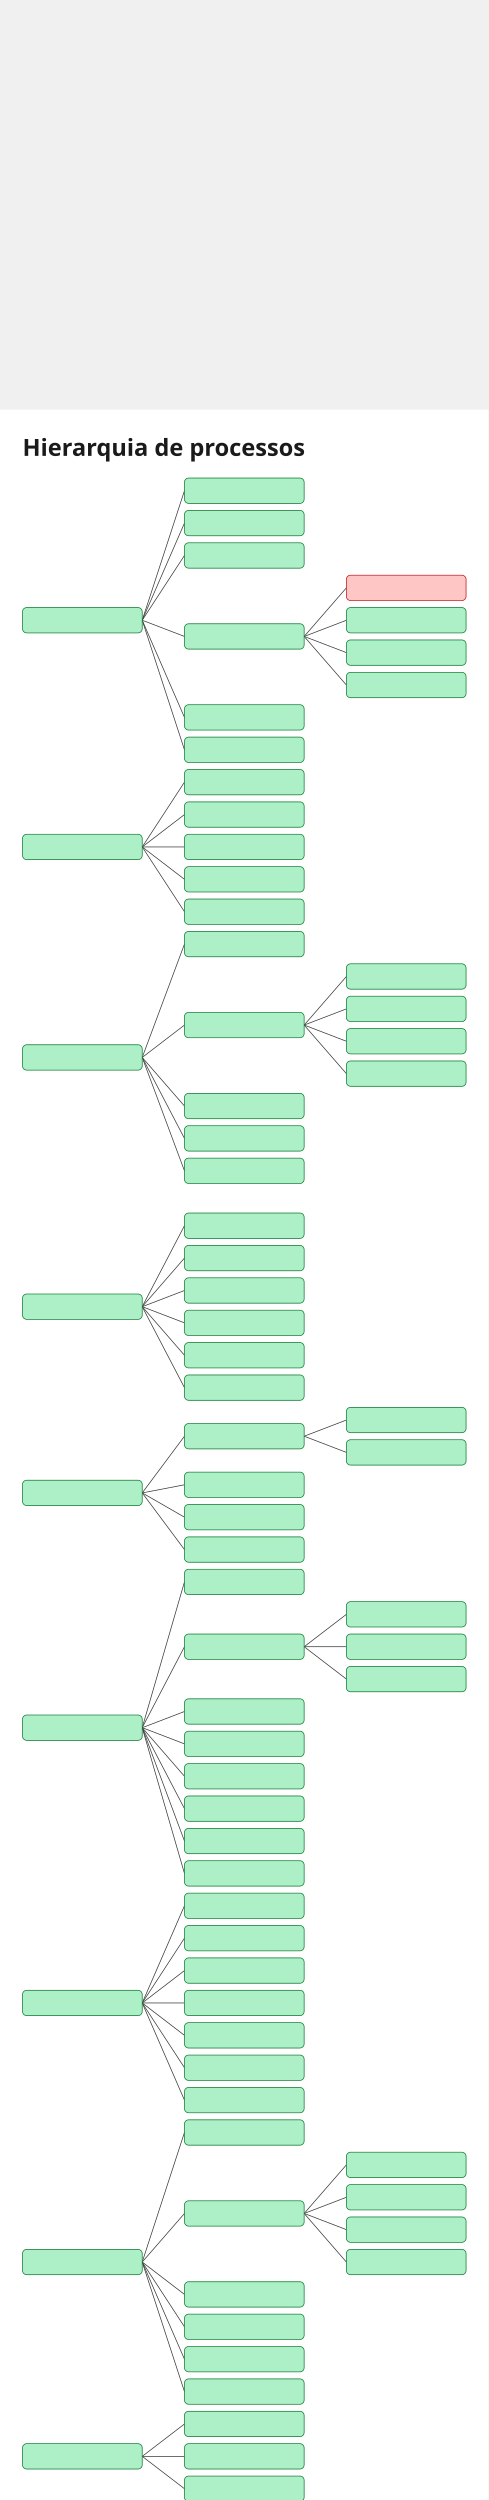
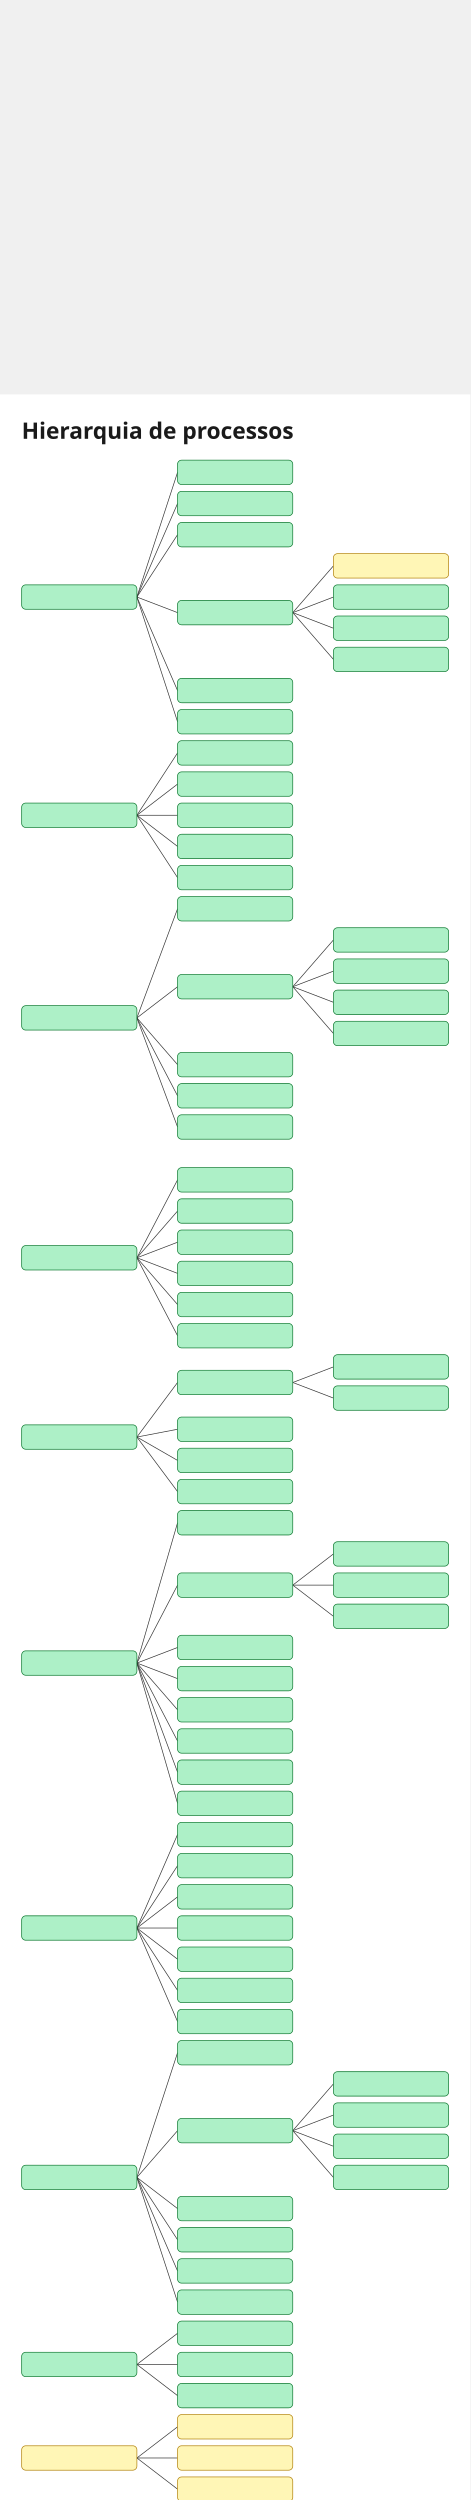
<svg xmlns="http://www.w3.org/2000/svg">
  <g id="f_hier" transform="translate(0,1164)" data-frame="Hierarquia de processos">
-     <rect data-type="frame" x="0" y="0" width="1388" height="7102" fill="#ffffff" />
+     <rect data-type="frame" x="0" y="0" width="1388" height="7378" fill="#ffffff" />
    <text x="64" y="131" font-family="noto_sans" font-size="67" font-weight="bold" fill="#1a1a1a">Hierarquia de processos</text>
    <line x1="404" y1="598" x2="524" y2="230" stroke="#313131" stroke-width="2" data-shape="elbowed" data-start="h_P_01" data-end="h_P_02" data-start-side="right" data-end-side="left" />
    <line x1="404" y1="598" x2="524" y2="322" stroke="#313131" stroke-width="2" data-shape="elbowed" data-start="h_P_01" data-end="h_P_03" data-start-side="right" data-end-side="left" />
    <line x1="404" y1="598" x2="524" y2="414" stroke="#313131" stroke-width="2" data-shape="elbowed" data-start="h_P_01" data-end="h_P_04" data-start-side="right" data-end-side="left" />
    <line x1="404" y1="598" x2="524" y2="644" stroke="#313131" stroke-width="2" data-shape="elbowed" data-start="h_P_01" data-end="h_P_05" data-start-side="right" data-end-side="left" />
    <line x1="404" y1="598" x2="524" y2="874" stroke="#313131" stroke-width="2" data-shape="elbowed" data-start="h_P_01" data-end="h_P_06" data-start-side="right" data-end-side="left" />
    <line x1="404" y1="598" x2="524" y2="966" stroke="#313131" stroke-width="2" data-shape="elbowed" data-start="h_P_01" data-end="h_P_07" data-start-side="right" data-end-side="left" />
    <line x1="404" y1="1242" x2="524" y2="1058" stroke="#313131" stroke-width="2" data-shape="elbowed" data-start="h_P_08" data-end="h_P_09" data-start-side="right" data-end-side="left" />
    <line x1="404" y1="1242" x2="524" y2="1150" stroke="#313131" stroke-width="2" data-shape="elbowed" data-start="h_P_08" data-end="h_P_10" data-start-side="right" data-end-side="left" />
    <line x1="404" y1="1242" x2="524" y2="1242" stroke="#313131" stroke-width="2" data-shape="elbowed" data-start="h_P_08" data-end="h_P_11" data-start-side="right" data-end-side="left" />
    <line x1="404" y1="1242" x2="524" y2="1334" stroke="#313131" stroke-width="2" data-shape="elbowed" data-start="h_P_08" data-end="h_P_12" data-start-side="right" data-end-side="left" />
    <line x1="404" y1="1242" x2="524" y2="1426" stroke="#313131" stroke-width="2" data-shape="elbowed" data-start="h_P_08" data-end="h_P_13" data-start-side="right" data-end-side="left" />
    <line x1="404" y1="1840" x2="524" y2="1518" stroke="#313131" stroke-width="2" data-shape="elbowed" data-start="h_P_14" data-end="h_P_15" data-start-side="right" data-end-side="left" />
    <line x1="404" y1="1840" x2="524" y2="1748" stroke="#313131" stroke-width="2" data-shape="elbowed" data-start="h_P_14" data-end="h_P_16" data-start-side="right" data-end-side="left" />
    <line x1="404" y1="1840" x2="524" y2="1978" stroke="#313131" stroke-width="2" data-shape="elbowed" data-start="h_P_14" data-end="h_P_17" data-start-side="right" data-end-side="left" />
    <line x1="404" y1="1840" x2="524" y2="2070" stroke="#313131" stroke-width="2" data-shape="elbowed" data-start="h_P_14" data-end="h_P_18" data-start-side="right" data-end-side="left" />
    <line x1="404" y1="1840" x2="524" y2="2162" stroke="#313131" stroke-width="2" data-shape="elbowed" data-start="h_P_14" data-end="h_P_19" data-start-side="right" data-end-side="left" />
    <line x1="404" y1="2548" x2="524" y2="2502" stroke="#313131" stroke-width="2" data-shape="elbowed" data-start="h_P_20" data-end="h_P_21" data-start-side="right" data-end-side="left" />
    <line x1="404" y1="2548" x2="524" y2="2594" stroke="#313131" stroke-width="2" data-shape="elbowed" data-start="h_P_20" data-end="h_P_22" data-start-side="right" data-end-side="left" />
    <line x1="404" y1="2548" x2="524" y2="2686" stroke="#313131" stroke-width="2" data-shape="elbowed" data-start="h_P_20" data-end="h_P_23" data-start-side="right" data-end-side="left" />
    <line x1="404" y1="2548" x2="524" y2="2778" stroke="#313131" stroke-width="2" data-shape="elbowed" data-start="h_P_20" data-end="h_P_25" data-start-side="right" data-end-side="left" />
    <line x1="404" y1="3077" x2="524" y2="2916" stroke="#313131" stroke-width="2" data-shape="elbowed" data-start="h_P_26" data-end="h_P_27" data-start-side="right" data-end-side="left" />
    <line x1="404" y1="4526" x2="524" y2="4710" stroke="#313131" stroke-width="2" data-shape="elbowed" data-start="h_P_40" data-end="h_P_28" data-start-side="right" data-end-side="left" />
    <line x1="404" y1="3077" x2="524" y2="3146" stroke="#313131" stroke-width="2" data-shape="elbowed" data-start="h_P_26" data-end="h_P_30" data-start-side="right" data-end-side="left" />
    <line x1="404" y1="3744" x2="524" y2="3514" stroke="#313131" stroke-width="2" data-shape="elbowed" data-start="h_P_31" data-end="h_P_32" data-start-side="right" data-end-side="left" />
    <line x1="404" y1="3744" x2="524" y2="3698" stroke="#313131" stroke-width="2" data-shape="elbowed" data-start="h_P_31" data-end="h_P_33" data-start-side="right" data-end-side="left" />
    <line x1="404" y1="3744" x2="524" y2="3790" stroke="#313131" stroke-width="2" data-shape="elbowed" data-start="h_P_31" data-end="h_P_34" data-start-side="right" data-end-side="left" />
    <line x1="404" y1="3744" x2="524" y2="3882" stroke="#313131" stroke-width="2" data-shape="elbowed" data-start="h_P_31" data-end="h_P_35" data-start-side="right" data-end-side="left" />
    <line x1="404" y1="3744" x2="524" y2="3974" stroke="#313131" stroke-width="2" data-shape="elbowed" data-start="h_P_31" data-end="h_P_37" data-start-side="right" data-end-side="left" />
    <line x1="404" y1="3744" x2="524" y2="4066" stroke="#313131" stroke-width="2" data-shape="elbowed" data-start="h_P_31" data-end="h_P_38" data-start-side="right" data-end-side="left" />
    <line x1="404" y1="3744" x2="524" y2="4158" stroke="#313131" stroke-width="2" data-shape="elbowed" data-start="h_P_31" data-end="h_P_39" data-start-side="right" data-end-side="left" />
    <line x1="404" y1="4526" x2="524" y2="4250" stroke="#313131" stroke-width="2" data-shape="elbowed" data-start="h_P_40" data-end="h_P_41" data-start-side="right" data-end-side="left" />
    <line x1="404" y1="4526" x2="524" y2="4342" stroke="#313131" stroke-width="2" data-shape="elbowed" data-start="h_P_40" data-end="h_P_42" data-start-side="right" data-end-side="left" />
    <line x1="404" y1="4526" x2="524" y2="4434" stroke="#313131" stroke-width="2" data-shape="elbowed" data-start="h_P_40" data-end="h_P_43" data-start-side="right" data-end-side="left" />
    <line x1="404" y1="4526" x2="524" y2="4526" stroke="#313131" stroke-width="2" data-shape="elbowed" data-start="h_P_40" data-end="h_P_44" data-start-side="right" data-end-side="left" />
    <line x1="404" y1="4526" x2="524" y2="4618" stroke="#313131" stroke-width="2" data-shape="elbowed" data-start="h_P_40" data-end="h_P_45" data-start-side="right" data-end-side="left" />
    <line x1="404" y1="4526" x2="524" y2="4802" stroke="#313131" stroke-width="2" data-shape="elbowed" data-start="h_P_40" data-end="h_P_46" data-start-side="right" data-end-side="left" />
    <line x1="404" y1="5262" x2="524" y2="4894" stroke="#313131" stroke-width="2" data-shape="elbowed" data-start="h_P_47" data-end="h_P_48" data-start-side="right" data-end-side="left" />
    <line x1="404" y1="5262" x2="524" y2="5124" stroke="#313131" stroke-width="2" data-shape="elbowed" data-start="h_P_47" data-end="h_P_49" data-start-side="right" data-end-side="left" />
    <line x1="404" y1="5262" x2="524" y2="5354" stroke="#313131" stroke-width="2" data-shape="elbowed" data-start="h_P_47" data-end="h_P_50" data-start-side="right" data-end-side="left" />
    <line x1="404" y1="5262" x2="524" y2="5446" stroke="#313131" stroke-width="2" data-shape="elbowed" data-start="h_P_47" data-end="h_P_51" data-start-side="right" data-end-side="left" />
    <line x1="404" y1="5262" x2="524" y2="5538" stroke="#313131" stroke-width="2" data-shape="elbowed" data-start="h_P_47" data-end="h_P_52" data-start-side="right" data-end-side="left" />
    <line x1="404" y1="5262" x2="524" y2="5630" stroke="#313131" stroke-width="2" data-shape="elbowed" data-start="h_P_47" data-end="h_P_53" data-start-side="right" data-end-side="left" />
    <line x1="404" y1="5814" x2="524" y2="5722" stroke="#313131" stroke-width="2" data-shape="elbowed" data-start="h_P_54" data-end="h_P_55" data-start-side="right" data-end-side="left" />
    <line x1="404" y1="5814" x2="524" y2="5814" stroke="#313131" stroke-width="2" data-shape="elbowed" data-start="h_P_54" data-end="h_P_56" data-start-side="right" data-end-side="left" />
    <line x1="404" y1="5814" x2="524" y2="5906" stroke="#313131" stroke-width="2" data-shape="elbowed" data-start="h_P_54" data-end="h_P_57" data-start-side="right" data-end-side="left" />
    <line x1="864" y1="644" x2="984" y2="506" stroke="#313131" stroke-width="2" data-shape="elbowed" data-start="h_P_05" data-end="h_P_61" data-start-side="right" data-end-side="left" />
    <line x1="864" y1="644" x2="984" y2="598" stroke="#313131" stroke-width="2" data-shape="elbowed" data-start="h_P_05" data-end="h_P_62" data-start-side="right" data-end-side="left" />
    <line x1="864" y1="644" x2="984" y2="690" stroke="#313131" stroke-width="2" data-shape="elbowed" data-start="h_P_05" data-end="h_P_63" data-start-side="right" data-end-side="left" />
    <line x1="864" y1="644" x2="984" y2="782" stroke="#313131" stroke-width="2" data-shape="elbowed" data-start="h_P_05" data-end="h_P_64" data-start-side="right" data-end-side="left" />
    <line x1="864" y1="1748" x2="984" y2="1610" stroke="#313131" stroke-width="2" data-shape="elbowed" data-start="h_P_16" data-end="h_P_65" data-start-side="right" data-end-side="left" />
    <line x1="864" y1="1748" x2="984" y2="1702" stroke="#313131" stroke-width="2" data-shape="elbowed" data-start="h_P_16" data-end="h_P_66" data-start-side="right" data-end-side="left" />
    <line x1="864" y1="1748" x2="984" y2="1794" stroke="#313131" stroke-width="2" data-shape="elbowed" data-start="h_P_16" data-end="h_P_67" data-start-side="right" data-end-side="left" />
    <line x1="864" y1="1748" x2="984" y2="1886" stroke="#313131" stroke-width="2" data-shape="elbowed" data-start="h_P_16" data-end="h_P_68" data-start-side="right" data-end-side="left" />
    <line x1="864" y1="2916" x2="984" y2="2870" stroke="#313131" stroke-width="2" data-shape="elbowed" data-start="h_P_27" data-end="h_P_73" data-start-side="right" data-end-side="left" />
    <line x1="864" y1="2916" x2="984" y2="2962" stroke="#313131" stroke-width="2" data-shape="elbowed" data-start="h_P_27" data-end="h_P_75" data-start-side="right" data-end-side="left" />
    <line x1="864" y1="3514" x2="984" y2="3422" stroke="#313131" stroke-width="2" data-shape="elbowed" data-start="h_P_32" data-end="h_P_79" data-start-side="right" data-end-side="left" />
    <line x1="864" y1="3514" x2="984" y2="3514" stroke="#313131" stroke-width="2" data-shape="elbowed" data-start="h_P_32" data-end="h_P_80" data-start-side="right" data-end-side="left" />
    <line x1="864" y1="3514" x2="984" y2="3606" stroke="#313131" stroke-width="2" data-shape="elbowed" data-start="h_P_32" data-end="h_P_81" data-start-side="right" data-end-side="left" />
    <line x1="864" y1="5124" x2="984" y2="4986" stroke="#313131" stroke-width="2" data-shape="elbowed" data-start="h_P_49" data-end="h_P_82" data-start-side="right" data-end-side="left" />
    <line x1="864" y1="5124" x2="984" y2="5078" stroke="#313131" stroke-width="2" data-shape="elbowed" data-start="h_P_49" data-end="h_P_83" data-start-side="right" data-end-side="left" />
    <line x1="864" y1="5124" x2="984" y2="5170" stroke="#313131" stroke-width="2" data-shape="elbowed" data-start="h_P_49" data-end="h_P_84" data-start-side="right" data-end-side="left" />
    <line x1="864" y1="5124" x2="984" y2="5262" stroke="#313131" stroke-width="2" data-shape="elbowed" data-start="h_P_49" data-end="h_P_85" data-start-side="right" data-end-side="left" />
-     <line x1="404" y1="6154" x2="524" y2="6062" stroke="#313131" stroke-width="2" data-shape="elbowed" data-start="h_P_58" data-end="h_P_86" data-start-side="right" data-end-side="left" />
-     <line x1="404" y1="6154" x2="524" y2="6154" stroke="#313131" stroke-width="2" data-shape="elbowed" data-start="h_P_58" data-end="h_P_87" data-start-side="right" data-end-side="left" />
-     <line x1="404" y1="6522" x2="524" y2="6338" stroke="#313131" stroke-width="2" data-shape="elbowed" data-start="h_P_59" data-end="h_P_88" data-start-side="right" data-end-side="left" />
-     <line x1="404" y1="6522" x2="524" y2="6430" stroke="#313131" stroke-width="2" data-shape="elbowed" data-start="h_P_59" data-end="h_P_89" data-start-side="right" data-end-side="left" />
-     <line x1="404" y1="6522" x2="524" y2="6522" stroke="#313131" stroke-width="2" data-shape="elbowed" data-start="h_P_59" data-end="h_P_90" data-start-side="right" data-end-side="left" />
-     <line x1="404" y1="6890" x2="524" y2="6798" stroke="#313131" stroke-width="2" data-shape="elbowed" data-start="h_P_60" data-end="h_P_91" data-start-side="right" data-end-side="left" />
-     <line x1="404" y1="6890" x2="524" y2="6890" stroke="#313131" stroke-width="2" data-shape="elbowed" data-start="h_P_60" data-end="h_P_92" data-start-side="right" data-end-side="left" />
-     <line x1="404" y1="6890" x2="524" y2="6982" stroke="#313131" stroke-width="2" data-shape="elbowed" data-start="h_P_60" data-end="h_P_93" data-start-side="right" data-end-side="left" />
+     <line x1="404" y1="6430" x2="524" y2="6338" stroke="#313131" stroke-width="2" data-shape="elbowed" data-start="h_P_58" data-end="h_P_86" data-start-side="right" data-end-side="left" />
+     <line x1="404" y1="6430" x2="524" y2="6430" stroke="#313131" stroke-width="2" data-shape="elbowed" data-start="h_P_58" data-end="h_P_87" data-start-side="right" data-end-side="left" />
+     <line x1="404" y1="6798" x2="524" y2="6614" stroke="#313131" stroke-width="2" data-shape="elbowed" data-start="h_P_59" data-end="h_P_88" data-start-side="right" data-end-side="left" />
+     <line x1="404" y1="6798" x2="524" y2="6706" stroke="#313131" stroke-width="2" data-shape="elbowed" data-start="h_P_59" data-end="h_P_89" data-start-side="right" data-end-side="left" />
+     <line x1="404" y1="6798" x2="524" y2="6798" stroke="#313131" stroke-width="2" data-shape="elbowed" data-start="h_P_59" data-end="h_P_90" data-start-side="right" data-end-side="left" />
+     <line x1="404" y1="7166" x2="524" y2="7074" stroke="#313131" stroke-width="2" data-shape="elbowed" data-start="h_P_60" data-end="h_P_91" data-start-side="right" data-end-side="left" />
+     <line x1="404" y1="7166" x2="524" y2="7166" stroke="#313131" stroke-width="2" data-shape="elbowed" data-start="h_P_60" data-end="h_P_92" data-start-side="right" data-end-side="left" />
+     <line x1="404" y1="7166" x2="524" y2="7258" stroke="#313131" stroke-width="2" data-shape="elbowed" data-start="h_P_60" data-end="h_P_93" data-start-side="right" data-end-side="left" />
    <line x1="404" y1="3077" x2="524" y2="3054" stroke="#313131" stroke-width="2" data-shape="elbowed" data-start="h_P_26" data-end="h_P_94" data-start-side="right" data-end-side="left" />
    <line x1="404" y1="3744" x2="524" y2="3330" stroke="#313131" stroke-width="2" data-shape="elbowed" data-start="h_P_31" data-end="h_P_95" data-start-side="right" data-end-side="left" />
-     <line x1="404" y1="6522" x2="524" y2="6614" stroke="#313131" stroke-width="2" data-shape="elbowed" data-start="h_P_59" data-end="h_P_96" data-start-side="right" data-end-side="left" />
+     <line x1="404" y1="6798" x2="524" y2="6890" stroke="#313131" stroke-width="2" data-shape="elbowed" data-start="h_P_59" data-end="h_P_96" data-start-side="right" data-end-side="left" />
    <line x1="404" y1="3077" x2="524" y2="3238" stroke="#313131" stroke-width="2" data-shape="elbowed" data-start="h_P_26" data-end="h_P_97" data-start-side="right" data-end-side="left" />
    <line x1="404" y1="2548" x2="524" y2="2318" stroke="#313131" stroke-width="2" data-shape="elbowed" data-start="h_P_20" data-end="h_P_98" data-start-side="right" data-end-side="left" />
-     <line x1="404" y1="6154" x2="524" y2="6246" stroke="#313131" stroke-width="2" data-shape="elbowed" data-start="h_P_58" data-end="h_P_99" data-start-side="right" data-end-side="left" />
-     <line x1="404" y1="6522" x2="524" y2="6706" stroke="#313131" stroke-width="2" data-shape="elbowed" data-start="h_P_59" data-end="h_P_100" data-start-side="right" data-end-side="left" />
+     <line x1="404" y1="6430" x2="524" y2="6522" stroke="#313131" stroke-width="2" data-shape="elbowed" data-start="h_P_58" data-end="h_P_99" data-start-side="right" data-end-side="left" />
+     <line x1="404" y1="6798" x2="524" y2="6982" stroke="#313131" stroke-width="2" data-shape="elbowed" data-start="h_P_59" data-end="h_P_100" data-start-side="right" data-end-side="left" />
    <line x1="404" y1="2548" x2="524" y2="2410" stroke="#313131" stroke-width="2" data-shape="elbowed" data-start="h_P_20" data-end="h_P_101" data-start-side="right" data-end-side="left" />
+     <line x1="404" y1="6090" x2="524" y2="5998" stroke="#313131" stroke-width="2" data-shape="elbowed" data-start="h_P_102" data-end="h_P_103" data-start-side="right" data-end-side="left" />
+     <line x1="404" y1="6090" x2="524" y2="6090" stroke="#313131" stroke-width="2" data-shape="elbowed" data-start="h_P_102" data-end="h_P_104" data-start-side="right" data-end-side="left" />
+     <line x1="404" y1="6090" x2="524" y2="6182" stroke="#313131" stroke-width="2" data-shape="elbowed" data-start="h_P_102" data-end="h_P_105" data-start-side="right" data-end-side="left" />
    <rect id="h_P_01" x="64" y="562" width="340" height="72" rx="12" fill="#adf0c7" stroke="#067429" stroke-width="2" data-text-color="#1a1a1a" data-font-family="noto_sans" data-content="&lt;b&gt;1 Arquitetar o ecossistema&lt;/b&gt;&lt;br&gt;Gerente de Parcerias" data-font-size="18" data-text-align="left" />
    <rect id="h_P_02" x="524" y="194" width="340" height="72" rx="12" fill="#adf0c7" stroke="#067429" stroke-width="2" data-text-color="#1a1a1a" data-font-family="noto_sans" data-content="&lt;b&gt;1.1 Mapear a rede de valor e o papel da Wise&lt;/b&gt;&lt;br&gt;Gerente de Parcerias" data-font-size="18" data-text-align="left" />
    <rect id="h_P_03" x="524" y="286" width="340" height="72" rx="12" fill="#adf0c7" stroke="#067429" stroke-width="2" data-text-color="#1a1a1a" data-font-family="noto_sans" data-content="&lt;b&gt;1.2 Desenhar a arquitetura de valor para a indústria&lt;/b&gt;&lt;br&gt;Gerente de Parcerias" data-font-size="18" data-text-align="left" />
    <rect id="h_P_04" x="524" y="378" width="340" height="72" rx="12" fill="#adf0c7" stroke="#067429" stroke-width="2" data-text-color="#1a1a1a" data-font-family="noto_sans" data-content="&lt;b&gt;1.3 Definir o perfil de parceiro ideal&lt;/b&gt;&lt;br&gt;Gerente de Parcerias" data-font-size="18" data-text-align="left" />
    <rect id="h_P_05" x="524" y="608" width="340" height="72" rx="12" fill="#adf0c7" stroke="#067429" stroke-width="2" data-text-color="#1a1a1a" data-font-family="noto_sans" data-content="&lt;b&gt;1.4 Definir as regras do programa&lt;/b&gt;&lt;br&gt;Gerente de Parcerias" data-font-size="18" data-text-align="left" />
    <rect id="h_P_06" x="524" y="838" width="340" height="72" rx="12" fill="#adf0c7" stroke="#067429" stroke-width="2" data-text-color="#1a1a1a" data-font-family="noto_sans" data-content="&lt;b&gt;1.5 Definir o modelo econômico do canal&lt;/b&gt;&lt;br&gt;Gerente de Parcerias" data-font-size="18" data-text-align="left" />
    <rect id="h_P_07" x="524" y="930" width="340" height="72" rx="12" fill="#adf0c7" stroke="#067429" stroke-width="2" data-text-color="#1a1a1a" data-font-family="noto_sans" data-content="&lt;b&gt;1.6 Definir a fase e as metas do programa&lt;/b&gt;&lt;br&gt;Diretor" data-font-size="18" data-text-align="left" />
    <rect id="h_P_08" x="64" y="1206" width="340" height="72" rx="12" fill="#adf0c7" stroke="#067429" stroke-width="2" data-text-color="#1a1a1a" data-font-family="noto_sans" data-content="&lt;b&gt;2 Gerir o programa por rituais&lt;/b&gt;&lt;br&gt;Gerente de Parcerias" data-font-size="18" data-text-align="left" />
    <rect id="h_P_09" x="524" y="1022" width="340" height="72" rx="12" fill="#adf0c7" stroke="#067429" stroke-width="2" data-text-color="#1a1a1a" data-font-family="noto_sans" data-content="&lt;b&gt;2.1 Resolver as exceções do dia&lt;/b&gt;&lt;br&gt;Gerente de Parcerias" data-font-size="18" data-text-align="left" />
    <rect id="h_P_10" x="524" y="1114" width="340" height="72" rx="12" fill="#adf0c7" stroke="#067429" stroke-width="2" data-text-color="#1a1a1a" data-font-family="noto_sans" data-content="&lt;b&gt;2.2 Revisar o programa com o Diretor&lt;/b&gt;&lt;br&gt;Gerente de Parcerias" data-font-size="18" data-text-align="left" />
    <rect id="h_P_11" x="524" y="1206" width="340" height="72" rx="12" fill="#adf0c7" stroke="#067429" stroke-width="2" data-text-color="#1a1a1a" data-font-family="noto_sans" data-content="&lt;b&gt;2.3 Conduzir a mesa mensal do portfólio&lt;/b&gt;&lt;br&gt;Gerente de Parcerias" data-font-size="18" data-text-align="left" />
    <rect id="h_P_12" x="524" y="1298" width="340" height="72" rx="12" fill="#adf0c7" stroke="#067429" stroke-width="2" data-text-color="#1a1a1a" data-font-family="noto_sans" data-content="&lt;b&gt;2.4 Conduzir o fechamento trimestral&lt;/b&gt;&lt;br&gt;Gerente de Parcerias" data-font-size="18" data-text-align="left" />
    <rect id="h_P_13" x="524" y="1390" width="340" height="72" rx="12" fill="#adf0c7" stroke="#067429" stroke-width="2" data-text-color="#1a1a1a" data-font-family="noto_sans" data-content="&lt;b&gt;2.5 Publicar mudança de regra&lt;/b&gt;&lt;br&gt;Gerente de Parcerias" data-font-size="18" data-text-align="left" />
    <rect id="h_P_14" x="64" y="1804" width="340" height="72" rx="12" fill="#adf0c7" stroke="#067429" stroke-width="2" data-text-color="#1a1a1a" data-font-family="noto_sans" data-content="&lt;b&gt;3 Medir e aprender&lt;/b&gt;&lt;br&gt;Gerente de Parcerias" data-font-size="18" data-text-align="left" />
    <rect id="h_P_15" x="524" y="1482" width="340" height="72" rx="12" fill="#adf0c7" stroke="#067429" stroke-width="2" data-text-color="#1a1a1a" data-font-family="noto_sans" data-content="&lt;b&gt;3.1 Apurar o CAC e o valor devolvido&lt;/b&gt;&lt;br&gt;Gerente de Parcerias" data-font-size="18" data-text-align="left" />
    <rect id="h_P_16" x="524" y="1712" width="340" height="72" rx="12" fill="#adf0c7" stroke="#067429" stroke-width="2" data-text-color="#1a1a1a" data-font-family="noto_sans" data-content="&lt;b&gt;3.2 Classificar os parceiros no cubo&lt;/b&gt;&lt;br&gt;Gerente de Parcerias" data-font-size="18" data-text-align="left" />
    <rect id="h_P_17" x="524" y="1942" width="340" height="72" rx="12" fill="#adf0c7" stroke="#067429" stroke-width="2" data-text-color="#1a1a1a" data-font-family="noto_sans" data-content="&lt;b&gt;3.3 Ouvir o pulso da relação&lt;/b&gt;&lt;br&gt;Gerente de Parcerias" data-font-size="18" data-text-align="left" />
    <rect id="h_P_18" x="524" y="2034" width="340" height="72" rx="12" fill="#adf0c7" stroke="#067429" stroke-width="2" data-text-color="#1a1a1a" data-font-family="noto_sans" data-content="&lt;b&gt;3.4 Revisar o nível dos parceiros&lt;/b&gt;&lt;br&gt;Gerente de Parcerias" data-font-size="18" data-text-align="left" />
    <rect id="h_P_19" x="524" y="2126" width="340" height="72" rx="12" fill="#adf0c7" stroke="#067429" stroke-width="2" data-text-color="#1a1a1a" data-font-family="noto_sans" data-content="&lt;b&gt;3.5 Medir a saúde do ecossistema e os portões&lt;/b&gt;&lt;br&gt;Gerente de Parcerias" data-font-size="18" data-text-align="left" />
    <rect id="h_P_20" x="64" y="2512" width="340" height="72" rx="12" fill="#adf0c7" stroke="#067429" stroke-width="2" data-text-color="#1a1a1a" data-font-family="noto_sans" data-content="&lt;b&gt;4 Atrair e selecionar parceiros&lt;/b&gt;&lt;br&gt;Gerente de Parcerias" data-font-size="18" data-text-align="left" />
    <rect id="h_P_21" x="524" y="2466" width="340" height="72" rx="12" fill="#adf0c7" stroke="#067429" stroke-width="2" data-text-color="#1a1a1a" data-font-family="noto_sans" data-content="&lt;b&gt;4.3 Receber o cadastro com o aceite&lt;/b&gt;&lt;br&gt;Gerente de Parcerias" data-font-size="18" data-text-align="left" />
    <rect id="h_P_22" x="524" y="2558" width="340" height="72" rx="12" fill="#adf0c7" stroke="#067429" stroke-width="2" data-text-color="#1a1a1a" data-font-family="noto_sans" data-content="&lt;b&gt;4.4 Qualificar o candidato pelo WhatsApp&lt;/b&gt;&lt;br&gt;Gerente de Parcerias" data-font-size="18" data-text-align="left" />
    <rect id="h_P_23" x="524" y="2650" width="340" height="72" rx="12" fill="#adf0c7" stroke="#067429" stroke-width="2" data-text-color="#1a1a1a" data-font-family="noto_sans" data-content="&lt;b&gt;4.5 Conduzir a conversa de entrada&lt;/b&gt;&lt;br&gt;Gerente de Parcerias" data-font-size="18" data-text-align="left" />
    <rect id="h_P_25" x="524" y="2742" width="340" height="72" rx="12" fill="#adf0c7" stroke="#067429" stroke-width="2" data-text-color="#1a1a1a" data-font-family="noto_sans" data-content="&lt;b&gt;4.6 Retomar candidato sem resposta&lt;/b&gt;&lt;br&gt;Gerente de Parcerias" data-font-size="18" data-text-align="left" />
    <rect id="h_P_26" x="64" y="3041" width="340" height="72" rx="12" fill="#adf0c7" stroke="#067429" stroke-width="2" data-text-color="#1a1a1a" data-font-family="noto_sans" data-content="&lt;b&gt;5 Integrar e ativar parceiro&lt;/b&gt;&lt;br&gt;Gerente de Parcerias" data-font-size="18" data-text-align="left" />
    <rect id="h_P_27" x="524" y="2880" width="340" height="72" rx="12" fill="#adf0c7" stroke="#067429" stroke-width="2" data-text-color="#1a1a1a" data-font-family="noto_sans" data-content="&lt;b&gt;5.1 Preparar a entrada do parceiro&lt;/b&gt;&lt;br&gt;Gerente de Parcerias" data-font-size="18" data-text-align="left" />
    <rect id="h_P_28" x="524" y="4674" width="340" height="72" rx="12" fill="#adf0c7" stroke="#067429" stroke-width="2" data-text-color="#1a1a1a" data-font-family="noto_sans" data-content="&lt;b&gt;7.6 Conduzir o encontro de alinhamento&lt;/b&gt;&lt;br&gt;Gerente de Parcerias" data-font-size="18" data-text-align="left" />
    <rect id="h_P_30" x="524" y="3110" width="340" height="72" rx="12" fill="#adf0c7" stroke="#067429" stroke-width="2" data-text-color="#1a1a1a" data-font-family="noto_sans" data-content="&lt;b&gt;5.3 Declarar a ativação&lt;/b&gt;&lt;br&gt;Gerente de Parcerias" data-font-size="18" data-text-align="left" />
    <rect id="h_P_31" x="64" y="3708" width="340" height="72" rx="12" fill="#adf0c7" stroke="#067429" stroke-width="2" data-text-color="#1a1a1a" data-font-family="noto_sans" data-content="&lt;b&gt;6 Gerar oportunidades no ecossistema&lt;/b&gt;&lt;br&gt;Gerente de Parcerias" data-font-size="18" data-text-align="left" />
    <rect id="h_P_32" x="524" y="3478" width="340" height="72" rx="12" fill="#adf0c7" stroke="#067429" stroke-width="2" data-text-color="#1a1a1a" data-font-family="noto_sans" data-content="&lt;b&gt;6.2 Receber e qualificar a oportunidade&lt;/b&gt;&lt;br&gt;Gerente de Parcerias" data-font-size="18" data-text-align="left" />
    <rect id="h_P_33" x="524" y="3662" width="340" height="72" rx="12" fill="#adf0c7" stroke="#067429" stroke-width="2" data-text-color="#1a1a1a" data-font-family="noto_sans" data-content="&lt;b&gt;6.3 Entregar o lead ao closer&lt;/b&gt;&lt;br&gt;Gerente de Parcerias" data-font-size="18" data-text-align="left" />
    <rect id="h_P_34" x="524" y="3754" width="340" height="72" rx="12" fill="#adf0c7" stroke="#067429" stroke-width="2" data-text-color="#1a1a1a" data-font-family="noto_sans" data-content="&lt;b&gt;6.4 Fechar o ciclo com o parceiro&lt;/b&gt;&lt;br&gt;Gerente de Parcerias" data-font-size="18" data-text-align="left" />
    <rect id="h_P_35" x="524" y="3846" width="340" height="72" rx="12" fill="#adf0c7" stroke="#067429" stroke-width="2" data-text-color="#1a1a1a" data-font-family="noto_sans" data-content="&lt;b&gt;6.5 Recomendar parceiros ao cliente pela Prateleira&lt;/b&gt;&lt;br&gt;Gerente de Parcerias" data-font-size="18" data-text-align="left" />
    <rect id="h_P_37" x="524" y="3938" width="340" height="72" rx="12" fill="#adf0c7" stroke="#067429" stroke-width="2" data-text-color="#1a1a1a" data-font-family="noto_sans" data-content="&lt;b&gt;6.6 Transformar o cruzamento de carteiras em oportunidades&lt;/b&gt;&lt;br&gt;Gerente de Parcerias" data-font-size="18" data-text-align="left" />
    <rect id="h_P_38" x="524" y="4030" width="340" height="72" rx="12" fill="#adf0c7" stroke="#067429" stroke-width="2" data-text-color="#1a1a1a" data-font-family="noto_sans" data-content="&lt;b&gt;6.7 Pagar a comissão&lt;/b&gt;&lt;br&gt;Financeiro" data-font-size="18" data-text-align="left" />
    <rect id="h_P_39" x="524" y="4122" width="340" height="72" rx="12" fill="#adf0c7" stroke="#067429" stroke-width="2" data-text-color="#1a1a1a" data-font-family="noto_sans" data-content="&lt;b&gt;6.8 Checar o cliente aos 6 e 12 meses&lt;/b&gt;&lt;br&gt;Gerente de Parcerias" data-font-size="18" data-text-align="left" />
    <rect id="h_P_40" x="64" y="4490" width="340" height="72" rx="12" fill="#adf0c7" stroke="#067429" stroke-width="2" data-text-color="#1a1a1a" data-font-family="noto_sans" data-content="&lt;b&gt;7 Desenvolver o parceiro&lt;/b&gt;&lt;br&gt;Gerente de Parcerias" data-font-size="18" data-text-align="left" />
    <rect id="h_P_41" x="524" y="4214" width="340" height="72" rx="12" fill="#adf0c7" stroke="#067429" stroke-width="2" data-text-color="#1a1a1a" data-font-family="noto_sans" data-content="&lt;b&gt;7.1 Aplicar a jogada do tipo&lt;/b&gt;&lt;br&gt;Gerente de Parcerias" data-font-size="18" data-text-align="left" />
    <rect id="h_P_42" x="524" y="4306" width="340" height="72" rx="12" fill="#adf0c7" stroke="#067429" stroke-width="2" data-text-color="#1a1a1a" data-font-family="noto_sans" data-content="&lt;b&gt;7.2 Revisar a parceria com o parceiro&lt;/b&gt;&lt;br&gt;Gerente de Parcerias" data-font-size="18" data-text-align="left" />
    <rect id="h_P_43" x="524" y="4398" width="340" height="72" rx="12" fill="#adf0c7" stroke="#067429" stroke-width="2" data-text-color="#1a1a1a" data-font-family="noto_sans" data-content="&lt;b&gt;7.3 Cumprir as ações conjuntas combinadas&lt;/b&gt;&lt;br&gt;Gerente de Parcerias" data-font-size="18" data-text-align="left" />
    <rect id="h_P_44" x="524" y="4490" width="340" height="72" rx="12" fill="#adf0c7" stroke="#067429" stroke-width="2" data-text-color="#1a1a1a" data-font-family="noto_sans" data-content="&lt;b&gt;7.4 Conduzir o ciclo do Base Ativa&lt;/b&gt;&lt;br&gt;Gerente de Parcerias" data-font-size="18" data-text-align="left" />
    <rect id="h_P_45" x="524" y="4582" width="340" height="72" rx="12" fill="#adf0c7" stroke="#067429" stroke-width="2" data-text-color="#1a1a1a" data-font-family="noto_sans" data-content="&lt;b&gt;7.5 Conduzir a entrada no Premium&lt;/b&gt;&lt;br&gt;Gerente de Parcerias" data-font-size="18" data-text-align="left" />
    <rect id="h_P_46" x="524" y="4766" width="340" height="72" rx="12" fill="#adf0c7" stroke="#067429" stroke-width="2" data-text-color="#1a1a1a" data-font-family="noto_sans" data-content="&lt;b&gt;7.7 Manter a cadência de contato com o parceiro&lt;/b&gt;&lt;br&gt;Gerente de Parcerias" data-font-size="18" data-text-align="left" />
    <rect id="h_P_47" x="64" y="5226" width="340" height="72" rx="12" fill="#adf0c7" stroke="#067429" stroke-width="2" data-text-color="#1a1a1a" data-font-family="noto_sans" data-content="&lt;b&gt;8 Cultivar a comunidade Wise Partners&lt;/b&gt;&lt;br&gt;Gerente de Parcerias" data-font-size="18" data-text-align="left" />
    <rect id="h_P_48" x="524" y="4858" width="340" height="72" rx="12" fill="#adf0c7" stroke="#067429" stroke-width="2" data-text-color="#1a1a1a" data-font-family="noto_sans" data-content="&lt;b&gt;8.1 Definir o objetivo da comunidade por fase&lt;/b&gt;&lt;br&gt;Gerente de Parcerias" data-font-size="18" data-text-align="left" />
    <rect id="h_P_49" x="524" y="5088" width="340" height="72" rx="12" fill="#adf0c7" stroke="#067429" stroke-width="2" data-text-color="#1a1a1a" data-font-family="noto_sans" data-content="&lt;b&gt;8.2 Conduzir os rituais da comunidade&lt;/b&gt;&lt;br&gt;Gerente de Parcerias" data-font-size="18" data-text-align="left" />
    <rect id="h_P_50" x="524" y="5318" width="340" height="72" rx="12" fill="#adf0c7" stroke="#067429" stroke-width="2" data-text-color="#1a1a1a" data-font-family="noto_sans" data-content="&lt;b&gt;8.3 Tornar visível o dar entre parceiros&lt;/b&gt;&lt;br&gt;Gerente de Parcerias" data-font-size="18" data-text-align="left" />
    <rect id="h_P_51" x="524" y="5410" width="340" height="72" rx="12" fill="#adf0c7" stroke="#067429" stroke-width="2" data-text-color="#1a1a1a" data-font-family="noto_sans" data-content="&lt;b&gt;8.4 Reconhecer por status, rede e acesso&lt;/b&gt;&lt;br&gt;Gerente de Parcerias" data-font-size="18" data-text-align="left" />
    <rect id="h_P_52" x="524" y="5502" width="340" height="72" rx="12" fill="#adf0c7" stroke="#067429" stroke-width="2" data-text-color="#1a1a1a" data-font-family="noto_sans" data-content="&lt;b&gt;8.5 Apresentar parceiros entre si&lt;/b&gt;&lt;br&gt;Gerente de Parcerias" data-font-size="18" data-text-align="left" />
    <rect id="h_P_53" x="524" y="5594" width="340" height="72" rx="12" fill="#adf0c7" stroke="#067429" stroke-width="2" data-text-color="#1a1a1a" data-font-family="noto_sans" data-content="&lt;b&gt;8.6 Receber parceiros em encontros pequenos&lt;/b&gt;&lt;br&gt;Gerente de Parcerias" data-font-size="18" data-text-align="left" />
    <rect id="h_P_54" x="64" y="5778" width="340" height="72" rx="12" fill="#adf0c7" stroke="#067429" stroke-width="2" data-text-color="#1a1a1a" data-font-family="noto_sans" data-content="&lt;b&gt;9 Reter ou encerrar a parceria&lt;/b&gt;&lt;br&gt;Gerente de Parcerias" data-font-size="18" data-text-align="left" />
    <rect id="h_P_55" x="524" y="5686" width="340" height="72" rx="12" fill="#adf0c7" stroke="#067429" stroke-width="2" data-text-color="#1a1a1a" data-font-family="noto_sans" data-content="&lt;b&gt;9.1 Retomar parceiro em risco pela abordagem do tipo&lt;/b&gt;&lt;br&gt;Gerente de Parcerias" data-font-size="18" data-text-align="left" />
    <rect id="h_P_56" x="524" y="5778" width="340" height="72" rx="12" fill="#adf0c7" stroke="#067429" stroke-width="2" data-text-color="#1a1a1a" data-font-family="noto_sans" data-content="&lt;b&gt;9.2 Desligar parceiro&lt;/b&gt;&lt;br&gt;Gerente de Parcerias" data-font-size="18" data-text-align="left" />
    <rect id="h_P_57" x="524" y="5870" width="340" height="72" rx="12" fill="#adf0c7" stroke="#067429" stroke-width="2" data-text-color="#1a1a1a" data-font-family="noto_sans" data-content="&lt;b&gt;9.3 Encerrar a parceria a pedido&lt;/b&gt;&lt;br&gt;Gerente de Parcerias" data-font-size="18" data-text-align="left" />
-     <rect id="h_P_58" x="64" y="6118" width="340" height="72" rx="12" fill="#adf0c7" stroke="#067429" stroke-width="2" data-text-color="#1a1a1a" data-font-family="noto_sans" data-content="&lt;b&gt;10 Manter a Prateleira de fornecedores&lt;/b&gt;&lt;br&gt;Gerente de Parcerias" data-font-size="18" data-text-align="left" />
-     <rect id="h_P_59" x="64" y="6486" width="340" height="72" rx="12" fill="#adf0c7" stroke="#067429" stroke-width="2" data-text-color="#1a1a1a" data-font-family="noto_sans" data-content="&lt;b&gt;11 Equipar o parceiro para indicar&lt;/b&gt;&lt;br&gt;Gerente de Parcerias" data-font-size="18" data-text-align="left" />
-     <rect id="h_P_60" x="64" y="6854" width="340" height="72" rx="12" fill="#adf0c7" stroke="#067429" stroke-width="2" data-text-color="#1a1a1a" data-font-family="noto_sans" data-content="&lt;b&gt;12 Operar o portal no centro da gestão&lt;/b&gt;&lt;br&gt;Gerente de Parcerias" data-font-size="18" data-text-align="left" />
-     <rect id="h_P_61" x="984" y="470" width="340" height="72" rx="12" fill="#ffc6c6" stroke="#bd0a0a" stroke-width="2" data-text-color="#1a1a1a" data-font-family="noto_sans" data-content="&lt;b&gt;1.4.1 Definir níveis, benefícios e critérios de subida&lt;/b&gt;&lt;br&gt;Gerente de Parcerias" data-font-size="18" data-text-align="left" />
+     <rect id="h_P_58" x="64" y="6394" width="340" height="72" rx="12" fill="#adf0c7" stroke="#067429" stroke-width="2" data-text-color="#1a1a1a" data-font-family="noto_sans" data-content="&lt;b&gt;11 Manter a Prateleira de fornecedores&lt;/b&gt;&lt;br&gt;Gerente de Parcerias" data-font-size="18" data-text-align="left" />
+     <rect id="h_P_59" x="64" y="6762" width="340" height="72" rx="12" fill="#adf0c7" stroke="#067429" stroke-width="2" data-text-color="#1a1a1a" data-font-family="noto_sans" data-content="&lt;b&gt;12 Equipar o parceiro para indicar&lt;/b&gt;&lt;br&gt;Gerente de Parcerias" data-font-size="18" data-text-align="left" />
+     <rect id="h_P_60" x="64" y="7130" width="340" height="72" rx="12" fill="#adf0c7" stroke="#067429" stroke-width="2" data-text-color="#1a1a1a" data-font-family="noto_sans" data-content="&lt;b&gt;13 Operar o portal no centro da gestão&lt;/b&gt;&lt;br&gt;Gerente de Parcerias" data-font-size="18" data-text-align="left" />
+     <rect id="h_P_61" x="984" y="470" width="340" height="72" rx="12" fill="#fff6b6" stroke="#af7e04" stroke-width="2" data-text-color="#1a1a1a" data-font-family="noto_sans" data-content="&lt;b&gt;1.4.1 Definir níveis, benefícios e critérios de subida&lt;/b&gt;&lt;br&gt;Gerente de Parcerias" data-font-size="18" data-text-align="left" />
    <rect id="h_P_62" x="984" y="562" width="340" height="72" rx="12" fill="#adf0c7" stroke="#067429" stroke-width="2" data-text-color="#1a1a1a" data-font-family="noto_sans" data-content="&lt;b&gt;1.4.2 Fixar a regra de comissão e a contrapartida da Prateleira&lt;/b&gt;&lt;br&gt;Gerente de Parcerias" data-font-size="18" data-text-align="left" />
    <rect id="h_P_63" x="984" y="654" width="340" height="72" rx="12" fill="#adf0c7" stroke="#067429" stroke-width="2" data-text-color="#1a1a1a" data-font-family="noto_sans" data-content="&lt;b&gt;1.4.3 Escrever o regulamento curto e a política de dados&lt;/b&gt;&lt;br&gt;Gerente de Parcerias" data-font-size="18" data-text-align="left" />
    <rect id="h_P_64" x="984" y="746" width="340" height="72" rx="12" fill="#adf0c7" stroke="#067429" stroke-width="2" data-text-color="#1a1a1a" data-font-family="noto_sans" data-content="&lt;b&gt;1.4.4 Manter o termo de adesão e o termo de uso do diagnóstico&lt;/b&gt;&lt;br&gt;Gerente de Parcerias" data-font-size="18" data-text-align="left" />
    <rect id="h_P_65" x="984" y="1574" width="340" height="72" rx="12" fill="#adf0c7" stroke="#067429" stroke-width="2" data-text-color="#1a1a1a" data-font-family="noto_sans" data-content="&lt;b&gt;3.2.1 Calcular o Valor&lt;/b&gt;&lt;br&gt;Gerente de Parcerias" data-font-size="18" data-text-align="left" />
    <rect id="h_P_66" x="984" y="1666" width="340" height="72" rx="12" fill="#adf0c7" stroke="#067429" stroke-width="2" data-text-color="#1a1a1a" data-font-family="noto_sans" data-content="&lt;b&gt;3.2.2 Calcular o Ritmo&lt;/b&gt;&lt;br&gt;Gerente de Parcerias" data-font-size="18" data-text-align="left" />
    <rect id="h_P_67" x="984" y="1758" width="340" height="72" rx="12" fill="#adf0c7" stroke="#067429" stroke-width="2" data-text-color="#1a1a1a" data-font-family="noto_sans" data-content="&lt;b&gt;3.2.3 Calcular a Relação&lt;/b&gt;&lt;br&gt;Gerente de Parcerias" data-font-size="18" data-text-align="left" />
    <rect id="h_P_68" x="984" y="1850" width="340" height="72" rx="12" fill="#adf0c7" stroke="#067429" stroke-width="2" data-text-color="#1a1a1a" data-font-family="noto_sans" data-content="&lt;b&gt;3.2.4 Ler o tipo e sugerir a jogada&lt;/b&gt;&lt;br&gt;Gerente de Parcerias" data-font-size="18" data-text-align="left" />
    <rect id="h_P_73" x="984" y="2834" width="340" height="72" rx="12" fill="#adf0c7" stroke="#067429" stroke-width="2" data-text-color="#1a1a1a" data-font-family="noto_sans" data-content="&lt;b&gt;5.1.1 Criar o grupo de WhatsApp do parceiro&lt;/b&gt;&lt;br&gt;Gerente de Parcerias" data-font-size="18" data-text-align="left" />
    <rect id="h_P_75" x="984" y="2926" width="340" height="72" rx="12" fill="#adf0c7" stroke="#067429" stroke-width="2" data-text-color="#1a1a1a" data-font-family="noto_sans" data-content="&lt;b&gt;5.1.2 Entregar o link da página do cliente e a mensagem pronta&lt;/b&gt;&lt;br&gt;Gerente de Parcerias" data-font-size="18" data-text-align="left" />
    <rect id="h_P_79" x="984" y="3386" width="340" height="72" rx="12" fill="#adf0c7" stroke="#067429" stroke-width="2" data-text-color="#1a1a1a" data-font-family="noto_sans" data-content="&lt;b&gt;6.2.1 Registrar a oportunidade com a porta de origem&lt;/b&gt;&lt;br&gt;Gerente de Parcerias" data-font-size="18" data-text-align="left" />
    <rect id="h_P_80" x="984" y="3478" width="340" height="72" rx="12" fill="#adf0c7" stroke="#067429" stroke-width="2" data-text-color="#1a1a1a" data-font-family="noto_sans" data-content="&lt;b&gt;6.2.2 Agradecer e confirmar ao parceiro&lt;/b&gt;&lt;br&gt;Gerente de Parcerias" data-font-size="18" data-text-align="left" />
    <rect id="h_P_81" x="984" y="3570" width="340" height="72" rx="12" fill="#adf0c7" stroke="#067429" stroke-width="2" data-text-color="#1a1a1a" data-font-family="noto_sans" data-content="&lt;b&gt;6.2.3 Validar duplicidade e ICP&lt;/b&gt;&lt;br&gt;Gerente de Parcerias" data-font-size="18" data-text-align="left" />
    <rect id="h_P_82" x="984" y="4950" width="340" height="72" rx="12" fill="#adf0c7" stroke="#067429" stroke-width="2" data-text-color="#1a1a1a" data-font-family="noto_sans" data-content="&lt;b&gt;8.2.1 Publicar o comunicado do mês&lt;/b&gt;&lt;br&gt;Gerente de Parcerias" data-font-size="18" data-text-align="left" />
    <rect id="h_P_83" x="984" y="5042" width="340" height="72" rx="12" fill="#adf0c7" stroke="#067429" stroke-width="2" data-text-color="#1a1a1a" data-font-family="noto_sans" data-content="&lt;b&gt;8.2.2 Conduzir o encontro trimestral de parceiros&lt;/b&gt;&lt;br&gt;Gerente de Parcerias" data-font-size="18" data-text-align="left" />
    <rect id="h_P_84" x="984" y="5134" width="340" height="72" rx="12" fill="#adf0c7" stroke="#067429" stroke-width="2" data-text-color="#1a1a1a" data-font-family="noto_sans" data-content="&lt;b&gt;8.2.3 Abrir a mentoria mensal à carteira dos parceiros&lt;/b&gt;&lt;br&gt;Gerente de Parcerias" data-font-size="18" data-text-align="left" />
    <rect id="h_P_85" x="984" y="5226" width="340" height="72" rx="12" fill="#adf0c7" stroke="#067429" stroke-width="2" data-text-color="#1a1a1a" data-font-family="noto_sans" data-content="&lt;b&gt;8.2.4 Convidar os parceiros a eventos e formações da Wise&lt;/b&gt;&lt;br&gt;Gerente de Parcerias" data-font-size="18" data-text-align="left" />
-     <rect id="h_P_86" x="524" y="6026" width="340" height="72" rx="12" fill="#adf0c7" stroke="#067429" stroke-width="2" data-text-color="#1a1a1a" data-font-family="noto_sans" data-content="&lt;b&gt;10.1 Verificar a ficha do fornecedor&lt;/b&gt;&lt;br&gt;Gerente de Parcerias" data-font-size="18" data-text-align="left" />
-     <rect id="h_P_87" x="524" y="6118" width="340" height="72" rx="12" fill="#adf0c7" stroke="#067429" stroke-width="2" data-text-color="#1a1a1a" data-font-family="noto_sans" data-content="&lt;b&gt;10.2 Revisar a permanência na Prateleira&lt;/b&gt;&lt;br&gt;Gerente de Parcerias" data-font-size="18" data-text-align="left" />
-     <rect id="h_P_88" x="524" y="6302" width="340" height="72" rx="12" fill="#adf0c7" stroke="#067429" stroke-width="2" data-text-color="#1a1a1a" data-font-family="noto_sans" data-content="&lt;b&gt;11.1 Manter o minicurso e o certificado&lt;/b&gt;&lt;br&gt;Gerente de Parcerias" data-font-size="18" data-text-align="left" />
-     <rect id="h_P_89" x="524" y="6394" width="340" height="72" rx="12" fill="#adf0c7" stroke="#067429" stroke-width="2" data-text-color="#1a1a1a" data-font-family="noto_sans" data-content="&lt;b&gt;11.2 Manter o kit de vendas e o simulador de ganho&lt;/b&gt;&lt;br&gt;Gerente de Parcerias" data-font-size="18" data-text-align="left" />
-     <rect id="h_P_90" x="524" y="6486" width="340" height="72" rx="12" fill="#adf0c7" stroke="#067429" stroke-width="2" data-text-color="#1a1a1a" data-font-family="noto_sans" data-content="&lt;b&gt;11.3 Manter o perfil do cliente ideal e as frases&lt;/b&gt;&lt;br&gt;Gerente de Parcerias" data-font-size="18" data-text-align="left" />
-     <rect id="h_P_91" x="524" y="6762" width="340" height="72" rx="12" fill="#adf0c7" stroke="#067429" stroke-width="2" data-text-color="#1a1a1a" data-font-family="noto_sans" data-content="&lt;b&gt;12.1 Manter as regras e automações&lt;/b&gt;&lt;br&gt;Gerente de Parcerias" data-font-size="18" data-text-align="left" />
-     <rect id="h_P_92" x="524" y="6854" width="340" height="72" rx="12" fill="#adf0c7" stroke="#067429" stroke-width="2" data-text-color="#1a1a1a" data-font-family="noto_sans" data-content="&lt;b&gt;12.2 Proteger dados e privacidade&lt;/b&gt;&lt;br&gt;Gerente de Parcerias" data-font-size="18" data-text-align="left" />
-     <rect id="h_P_93" x="524" y="6946" width="340" height="72" rx="12" fill="#adf0c7" stroke="#067429" stroke-width="2" data-text-color="#1a1a1a" data-font-family="noto_sans" data-content="&lt;b&gt;12.3 Conceder e revogar acessos ao portal&lt;/b&gt;&lt;br&gt;Gerente de Parcerias" data-font-size="18" data-text-align="left" />
+     <rect id="h_P_86" x="524" y="6302" width="340" height="72" rx="12" fill="#adf0c7" stroke="#067429" stroke-width="2" data-text-color="#1a1a1a" data-font-family="noto_sans" data-content="&lt;b&gt;11.1 Verificar a ficha do fornecedor&lt;/b&gt;&lt;br&gt;Gerente de Parcerias" data-font-size="18" data-text-align="left" />
+     <rect id="h_P_87" x="524" y="6394" width="340" height="72" rx="12" fill="#adf0c7" stroke="#067429" stroke-width="2" data-text-color="#1a1a1a" data-font-family="noto_sans" data-content="&lt;b&gt;11.2 Revisar a permanência na Prateleira&lt;/b&gt;&lt;br&gt;Gerente de Parcerias" data-font-size="18" data-text-align="left" />
+     <rect id="h_P_88" x="524" y="6578" width="340" height="72" rx="12" fill="#adf0c7" stroke="#067429" stroke-width="2" data-text-color="#1a1a1a" data-font-family="noto_sans" data-content="&lt;b&gt;12.1 Manter o minicurso e o certificado&lt;/b&gt;&lt;br&gt;Gerente de Parcerias" data-font-size="18" data-text-align="left" />
+     <rect id="h_P_89" x="524" y="6670" width="340" height="72" rx="12" fill="#adf0c7" stroke="#067429" stroke-width="2" data-text-color="#1a1a1a" data-font-family="noto_sans" data-content="&lt;b&gt;12.2 Manter o kit de vendas e o simulador de ganho&lt;/b&gt;&lt;br&gt;Gerente de Parcerias" data-font-size="18" data-text-align="left" />
+     <rect id="h_P_90" x="524" y="6762" width="340" height="72" rx="12" fill="#adf0c7" stroke="#067429" stroke-width="2" data-text-color="#1a1a1a" data-font-family="noto_sans" data-content="&lt;b&gt;12.3 Manter o perfil do cliente ideal e as frases&lt;/b&gt;&lt;br&gt;Gerente de Parcerias" data-font-size="18" data-text-align="left" />
+     <rect id="h_P_91" x="524" y="7038" width="340" height="72" rx="12" fill="#adf0c7" stroke="#067429" stroke-width="2" data-text-color="#1a1a1a" data-font-family="noto_sans" data-content="&lt;b&gt;13.1 Manter as regras e automações&lt;/b&gt;&lt;br&gt;Gerente de Parcerias" data-font-size="18" data-text-align="left" />
+     <rect id="h_P_92" x="524" y="7130" width="340" height="72" rx="12" fill="#adf0c7" stroke="#067429" stroke-width="2" data-text-color="#1a1a1a" data-font-family="noto_sans" data-content="&lt;b&gt;13.2 Proteger dados e privacidade&lt;/b&gt;&lt;br&gt;Gerente de Parcerias" data-font-size="18" data-text-align="left" />
+     <rect id="h_P_93" x="524" y="7222" width="340" height="72" rx="12" fill="#adf0c7" stroke="#067429" stroke-width="2" data-text-color="#1a1a1a" data-font-family="noto_sans" data-content="&lt;b&gt;13.3 Conceder e revogar acessos ao portal&lt;/b&gt;&lt;br&gt;Gerente de Parcerias" data-font-size="18" data-text-align="left" />
    <rect id="h_P_94" x="524" y="3018" width="340" height="72" rx="12" fill="#adf0c7" stroke="#067429" stroke-width="2" data-text-color="#1a1a1a" data-font-family="noto_sans" data-content="&lt;b&gt;5.2 Conduzir o onboarding por etapas&lt;/b&gt;&lt;br&gt;Gerente de Parcerias" data-font-size="18" data-text-align="left" />
    <rect id="h_P_95" x="524" y="3294" width="340" height="72" rx="12" fill="#adf0c7" stroke="#067429" stroke-width="2" data-text-color="#1a1a1a" data-font-family="noto_sans" data-content="&lt;b&gt;6.1 Conduzir o diagnóstico do cliente do parceiro&lt;/b&gt;&lt;br&gt;Gerente de Parcerias" data-font-size="18" data-text-align="left" />
-     <rect id="h_P_96" x="524" y="6578" width="340" height="72" rx="12" fill="#adf0c7" stroke="#067429" stroke-width="2" data-text-color="#1a1a1a" data-font-family="noto_sans" data-content="&lt;b&gt;11.4 Manter a página do cliente e o kit de convite&lt;/b&gt;&lt;br&gt;Gerente de Parcerias" data-font-size="18" data-text-align="left" />
+     <rect id="h_P_96" x="524" y="6854" width="340" height="72" rx="12" fill="#adf0c7" stroke="#067429" stroke-width="2" data-text-color="#1a1a1a" data-font-family="noto_sans" data-content="&lt;b&gt;12.4 Manter a página do cliente e o kit de convite&lt;/b&gt;&lt;br&gt;Gerente de Parcerias" data-font-size="18" data-text-align="left" />
    <rect id="h_P_97" x="524" y="3202" width="340" height="72" rx="12" fill="#adf0c7" stroke="#067429" stroke-width="2" data-text-color="#1a1a1a" data-font-family="noto_sans" data-content="&lt;b&gt;5.4 Lembrar o parceiro parado numa etapa&lt;/b&gt;&lt;br&gt;Gerente de Parcerias" data-font-size="18" data-text-align="left" />
    <rect id="h_P_98" x="524" y="2282" width="340" height="72" rx="12" fill="#adf0c7" stroke="#067429" stroke-width="2" data-text-color="#1a1a1a" data-font-family="noto_sans" data-content="&lt;b&gt;4.1 Rodar a campanha de aquisição de parceiros&lt;/b&gt;&lt;br&gt;Diretor" data-font-size="18" data-text-align="left" />
-     <rect id="h_P_99" x="524" y="6210" width="340" height="72" rx="12" fill="#adf0c7" stroke="#067429" stroke-width="2" data-text-color="#1a1a1a" data-font-family="noto_sans" data-content="&lt;b&gt;10.3 Suspender a recomendação de um parceiro&lt;/b&gt;&lt;br&gt;Gerente de Parcerias" data-font-size="18" data-text-align="left" />
-     <rect id="h_P_100" x="524" y="6670" width="340" height="72" rx="12" fill="#adf0c7" stroke="#067429" stroke-width="2" data-text-color="#1a1a1a" data-font-family="noto_sans" data-content="&lt;b&gt;11.5 Manter os cases de resultado atualizados&lt;/b&gt;&lt;br&gt;Gerente de Parcerias" data-font-size="18" data-text-align="left" />
+     <rect id="h_P_99" x="524" y="6486" width="340" height="72" rx="12" fill="#adf0c7" stroke="#067429" stroke-width="2" data-text-color="#1a1a1a" data-font-family="noto_sans" data-content="&lt;b&gt;11.3 Suspender a recomendação de um parceiro&lt;/b&gt;&lt;br&gt;Gerente de Parcerias" data-font-size="18" data-text-align="left" />
+     <rect id="h_P_100" x="524" y="6946" width="340" height="72" rx="12" fill="#adf0c7" stroke="#067429" stroke-width="2" data-text-color="#1a1a1a" data-font-family="noto_sans" data-content="&lt;b&gt;12.5 Manter os cases de resultado atualizados&lt;/b&gt;&lt;br&gt;Gerente de Parcerias" data-font-size="18" data-text-align="left" />
    <rect id="h_P_101" x="524" y="2374" width="340" height="72" rx="12" fill="#adf0c7" stroke="#067429" stroke-width="2" data-text-color="#1a1a1a" data-font-family="noto_sans" data-content="&lt;b&gt;4.2 Trazer candidatos por outras origens&lt;/b&gt;&lt;br&gt;Gerente de Parcerias" data-font-size="18" data-text-align="left" />
+     <rect id="h_P_102" x="64" y="6054" width="340" height="72" rx="12" fill="#fff6b6" stroke="#af7e04" stroke-width="2" data-text-color="#1a1a1a" data-font-family="noto_sans" data-content="&lt;b&gt;10 Conectar negócios pelo Catálogo de parceiros&lt;/b&gt;&lt;br&gt;Gerente de Parcerias" data-font-size="18" data-text-align="left" />
+     <rect id="h_P_103" x="524" y="5962" width="340" height="72" rx="12" fill="#fff6b6" stroke="#af7e04" stroke-width="2" data-text-color="#1a1a1a" data-font-family="noto_sans" data-content="&lt;b&gt;10.1 Dar acesso aos clientes do grupo&lt;/b&gt;&lt;br&gt;Gerente de Parcerias" data-font-size="18" data-text-align="left" />
+     <rect id="h_P_104" x="524" y="6054" width="340" height="72" rx="12" fill="#fff6b6" stroke="#af7e04" stroke-width="2" data-text-color="#1a1a1a" data-font-family="noto_sans" data-content="&lt;b&gt;10.2 Validar as ofertas do catálogo&lt;/b&gt;&lt;br&gt;Gerente de Parcerias" data-font-size="18" data-text-align="left" />
+     <rect id="h_P_105" x="524" y="6146" width="340" height="72" rx="12" fill="#fff6b6" stroke="#af7e04" stroke-width="2" data-text-color="#1a1a1a" data-font-family="noto_sans" data-content="&lt;b&gt;10.3 Atender o pedido de condição&lt;/b&gt;&lt;br&gt;Gerente de Parcerias" data-font-size="18" data-text-align="left" />
  </g>
</svg>
